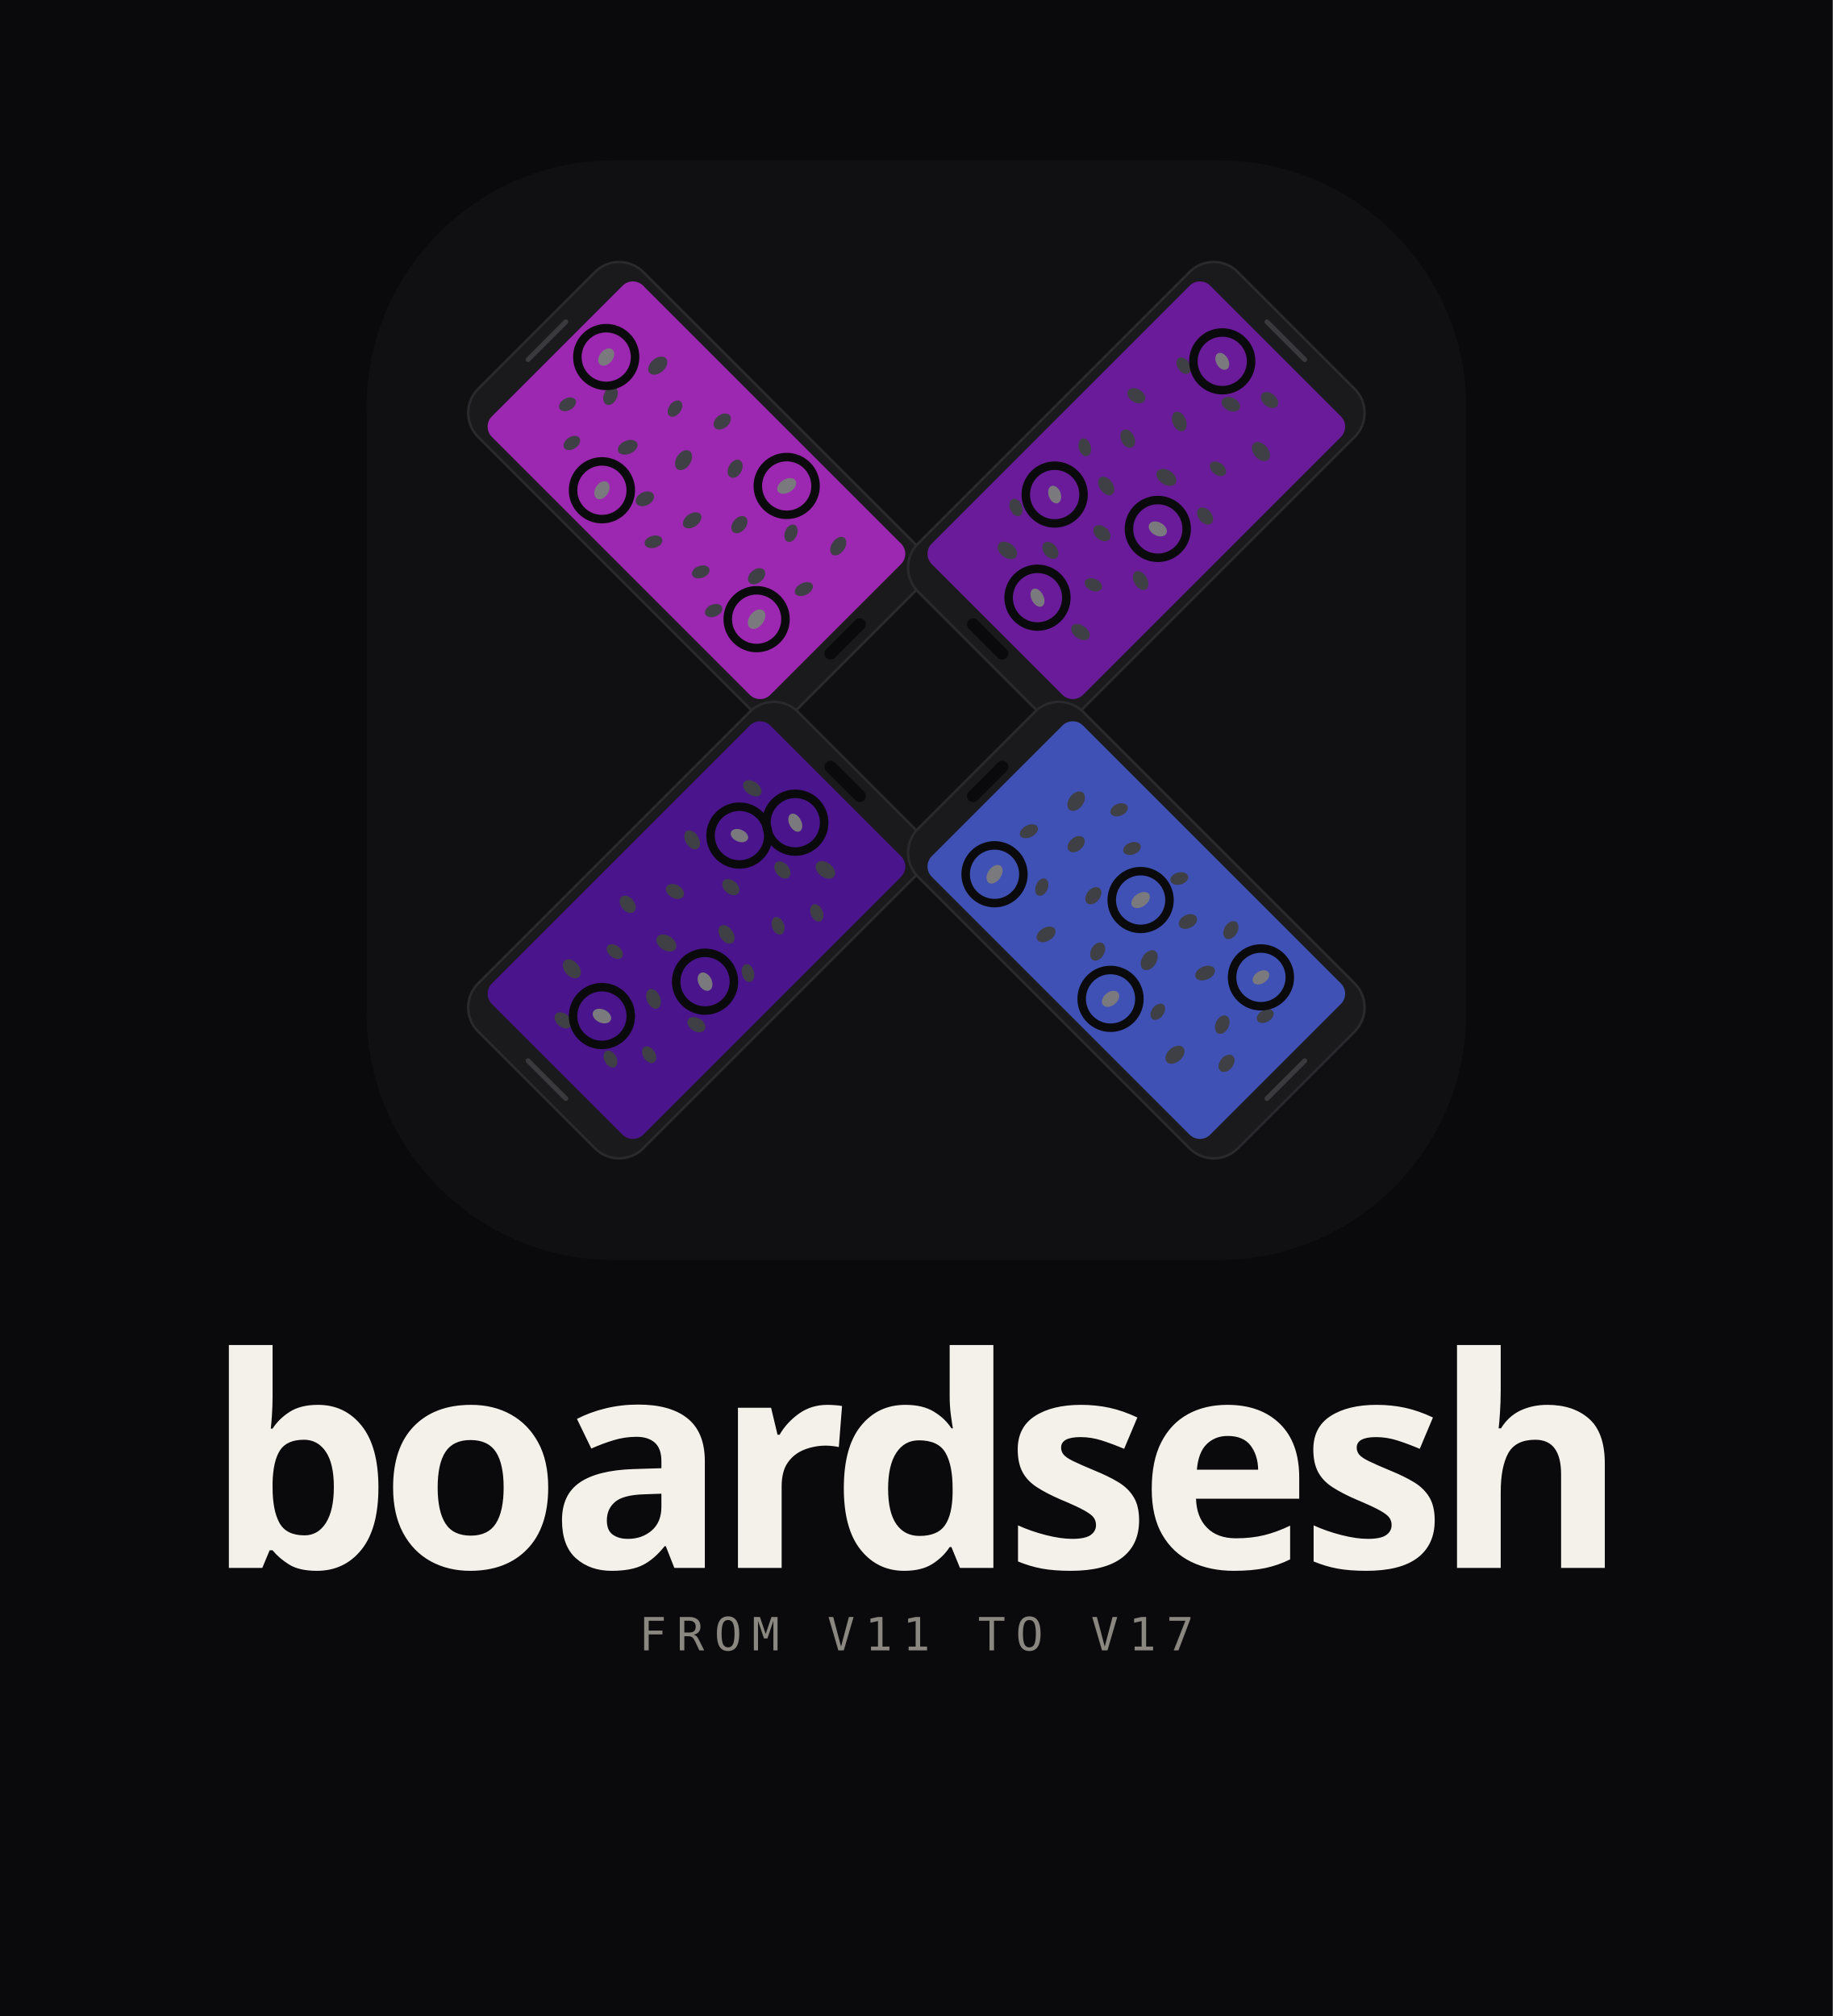
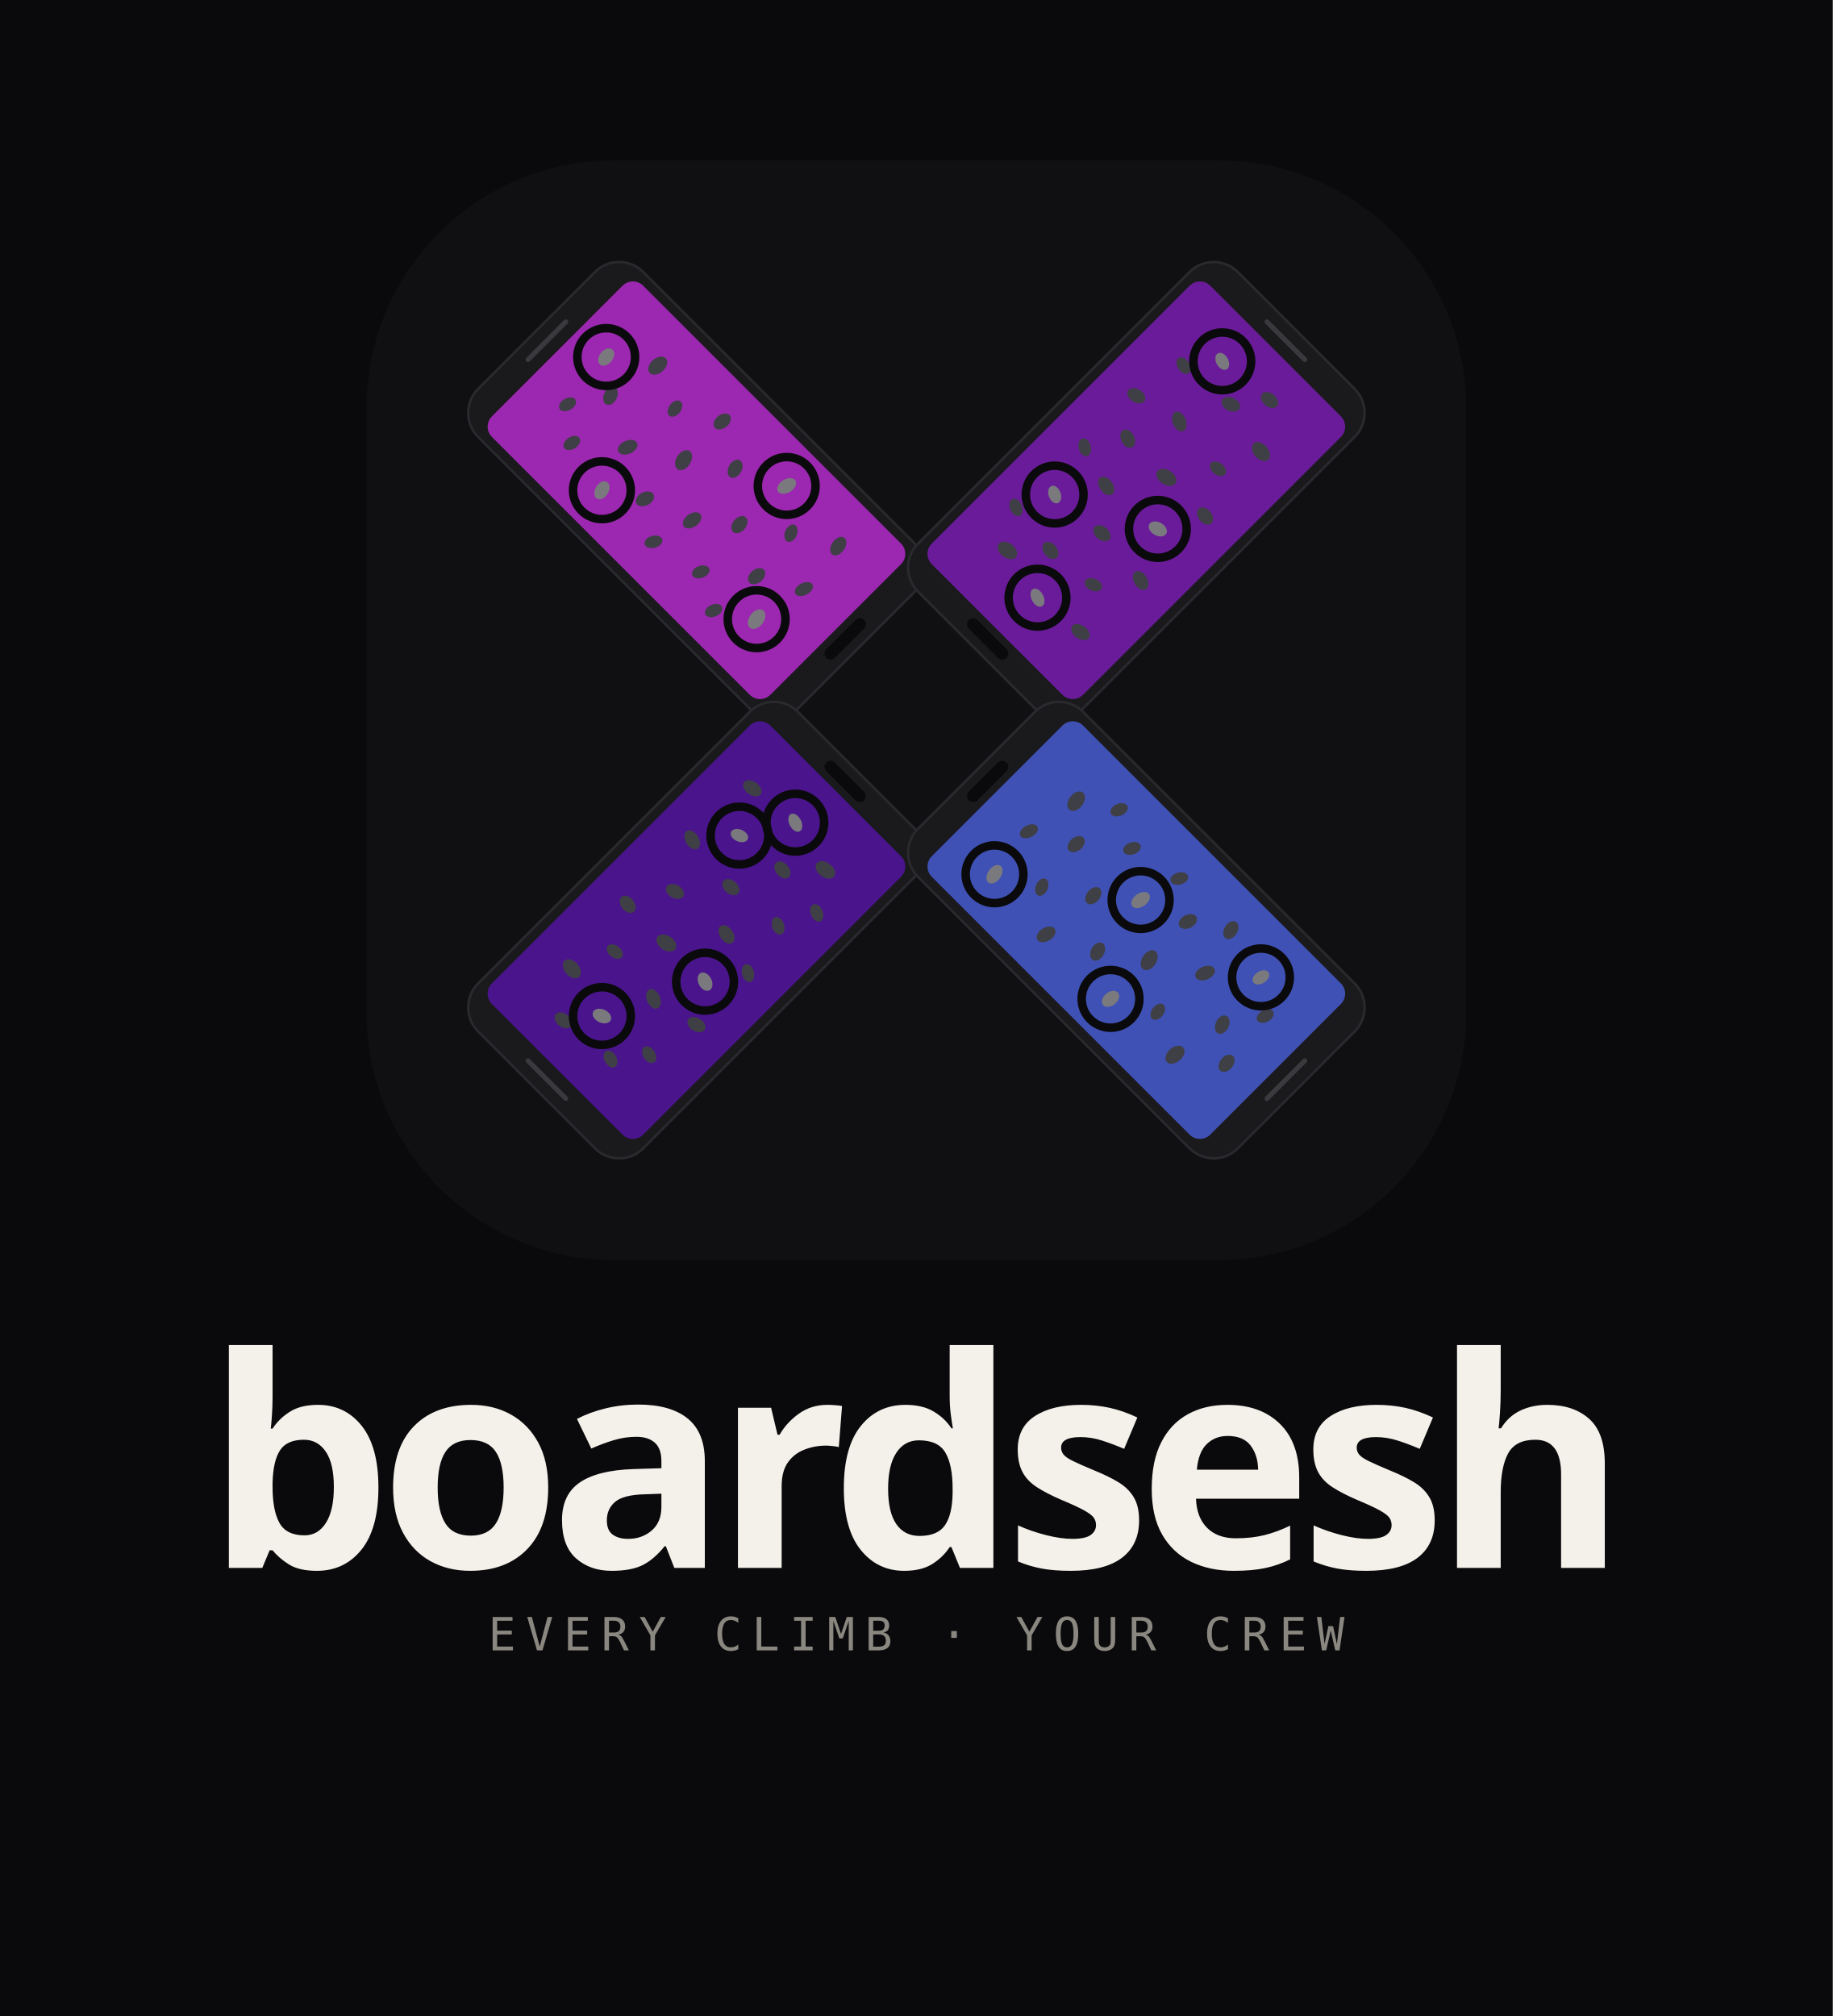
<svg xmlns="http://www.w3.org/2000/svg" width="800" height="880" viewBox="0 0 800 880">
  <rect x="0" y="0" width="800" height="880" fill="#0a0a0c" />
  <g transform="translate(160 70)">
    <svg width="480" height="480" viewBox="0 0 1024 1024">
      <defs>
        <clipPath id="clip-r0">
          <rect x="6" y="14" width="88" height="162" rx="6" ry="6" />
        </clipPath>
        <clipPath id="clip-r1">
          <rect x="6" y="14" width="88" height="162" rx="6" ry="6" />
        </clipPath>
        <clipPath id="clip-r2">
          <rect x="6" y="14" width="88" height="162" rx="6" ry="6" />
        </clipPath>
        <clipPath id="clip-r3">
          <rect x="6" y="14" width="88" height="162" rx="6" ry="6" />
        </clipPath>
      </defs>
      <rect x="0" y="0" width="1024" height="1024" rx="230.4" ry="230.4" fill="#101012" />
      <g transform="translate(307.2 307.2) rotate(135) scale(2.263579 2.263579) translate(-50 -95)">
        <rect x="2" y="2" width="96" height="186" rx="14" ry="14" fill="#1a1a1d" stroke="#2a2a2e" stroke-width="1" />
        <rect x="6" y="14" width="88" height="162" rx="6" ry="6" fill="#9C27B0" />
        <g clip-path="url(#clip-r0)">
          <g transform="translate(10 22.5) scale(1.25)">
            <ellipse cx="12" cy="12" rx="3.4" ry="2.2" fill="#3f3f46" transform="rotate(-10 12 12)" />
            <ellipse cx="30" cy="10" rx="3.2" ry="2" fill="#3f3f46" transform="rotate(18 30 10)" />
            <ellipse cx="48" cy="14" rx="3.6" ry="2.4" fill="#7a7a7e" transform="rotate(-8 48 14)" />
            <ellipse cx="56" cy="26" rx="3" ry="2" fill="#3f3f46" transform="rotate(22 56 26)" />
            <ellipse cx="38" cy="24" rx="3.2" ry="2.2" fill="#3f3f46" transform="rotate(5 38 24)" />
            <ellipse cx="20" cy="26" rx="3" ry="2" fill="#3f3f46" transform="rotate(-22 20 26)" />
            <ellipse cx="10" cy="38" rx="3.4" ry="2.2" fill="#7a7a7e" transform="rotate(14 10 38)" />
            <ellipse cx="30" cy="40" rx="3.2" ry="2.2" fill="#3f3f46" transform="rotate(-5 30 40)" />
            <ellipse cx="50" cy="38" rx="3" ry="2" fill="#3f3f46" transform="rotate(25 50 38)" />
            <ellipse cx="18" cy="54" rx="3.2" ry="2.2" fill="#3f3f46" transform="rotate(-16 18 54)" />
            <ellipse cx="40" cy="52" rx="3.4" ry="2.2" fill="#3f3f46" transform="rotate(10 40 52)" />
            <ellipse cx="54" cy="56" rx="3" ry="2" fill="#3f3f46" transform="rotate(30 54 56)" />
            <ellipse cx="10" cy="68" rx="3.2" ry="2.2" fill="#3f3f46" transform="rotate(6 10 68)" />
            <ellipse cx="28" cy="68" rx="3.6" ry="2.4" fill="#3f3f46" transform="rotate(-12 28 68)" />
            <ellipse cx="46" cy="68" rx="3.2" ry="2.2" fill="#3f3f46" transform="rotate(18 46 68)" />
            <ellipse cx="18" cy="82" rx="3" ry="2" fill="#3f3f46" transform="rotate(-8 18 82)" />
            <ellipse cx="38" cy="84" rx="3.4" ry="2.2" fill="#3f3f46" transform="rotate(22 38 84)" />
            <ellipse cx="54" cy="80" rx="3.2" ry="2.2" fill="#7a7a7e" transform="rotate(-14 54 80)" />
            <ellipse cx="12" cy="96" rx="3.6" ry="2.4" fill="#3f3f46" transform="rotate(4 12 96)" />
            <ellipse cx="30" cy="100" rx="3.2" ry="2.2" fill="#3f3f46" transform="rotate(-20 30 100)" />
            <ellipse cx="50" cy="98" rx="3" ry="2" fill="#3f3f46" transform="rotate(12 50 98)" />
            <ellipse cx="22" cy="110" rx="3.2" ry="2.2" fill="#7a7a7e" transform="rotate(-6 22 110)" />
            <ellipse cx="42" cy="108" rx="3" ry="2" fill="#3f3f46" transform="rotate(16 42 108)" />
            <circle cx="22" cy="110" r="9.5" fill="none" stroke="#0a0a0c" stroke-width="2.8" />
            <circle cx="54" cy="80" r="9.5" fill="none" stroke="#0a0a0c" stroke-width="2.8" />
            <circle cx="10" cy="38" r="9.5" fill="none" stroke="#0a0a0c" stroke-width="2.8" />
            <circle cx="48" cy="14" r="9.5" fill="none" stroke="#0a0a0c" stroke-width="2.8" />
          </g>
        </g>
        <rect x="39" y="6" width="22" height="5" rx="2.5" fill="#0a0a0c" />
        <rect x="38" y="181" width="24" height="2" rx="1" fill="#3a3a3e" />
      </g>
      <g transform="translate(716.8 307.2) rotate(-135) scale(2.263579 2.263579) translate(-50 -95)">
        <rect x="2" y="2" width="96" height="186" rx="14" ry="14" fill="#1a1a1d" stroke="#2a2a2e" stroke-width="1" />
        <rect x="6" y="14" width="88" height="162" rx="6" ry="6" fill="#6A1B9A" />
        <g clip-path="url(#clip-r1)">
          <g transform="translate(10 22.5) scale(1.25)">
            <ellipse cx="12" cy="12" rx="3.4" ry="2.2" fill="#3f3f46" transform="rotate(-10 12 12)" />
            <ellipse cx="30" cy="10" rx="3.2" ry="2" fill="#7a7a7e" transform="rotate(18 30 10)" />
            <ellipse cx="48" cy="14" rx="3.6" ry="2.4" fill="#3f3f46" transform="rotate(-8 48 14)" />
            <ellipse cx="56" cy="26" rx="3" ry="2" fill="#3f3f46" transform="rotate(22 56 26)" />
            <ellipse cx="38" cy="24" rx="3.2" ry="2.2" fill="#3f3f46" transform="rotate(5 38 24)" />
            <ellipse cx="20" cy="26" rx="3" ry="2" fill="#3f3f46" transform="rotate(-22 20 26)" />
            <ellipse cx="10" cy="38" rx="3.4" ry="2.2" fill="#3f3f46" transform="rotate(14 10 38)" />
            <ellipse cx="30" cy="40" rx="3.2" ry="2.2" fill="#3f3f46" transform="rotate(-5 30 40)" />
            <ellipse cx="50" cy="38" rx="3" ry="2" fill="#7a7a7e" transform="rotate(25 50 38)" />
            <ellipse cx="18" cy="54" rx="3.2" ry="2.2" fill="#7a7a7e" transform="rotate(-16 18 54)" />
            <ellipse cx="40" cy="52" rx="3.4" ry="2.2" fill="#3f3f46" transform="rotate(10 40 52)" />
            <ellipse cx="54" cy="56" rx="3" ry="2" fill="#3f3f46" transform="rotate(30 54 56)" />
            <ellipse cx="10" cy="68" rx="3.2" ry="2.2" fill="#3f3f46" transform="rotate(6 10 68)" />
            <ellipse cx="28" cy="68" rx="3.6" ry="2.4" fill="#3f3f46" transform="rotate(-12 28 68)" />
            <ellipse cx="46" cy="68" rx="3.2" ry="2.2" fill="#3f3f46" transform="rotate(18 46 68)" />
            <ellipse cx="18" cy="82" rx="3" ry="2" fill="#3f3f46" transform="rotate(-8 18 82)" />
            <ellipse cx="38" cy="84" rx="3.4" ry="2.2" fill="#3f3f46" transform="rotate(22 38 84)" />
            <ellipse cx="54" cy="80" rx="3.2" ry="2.2" fill="#3f3f46" transform="rotate(-14 54 80)" />
            <ellipse cx="12" cy="96" rx="3.6" ry="2.4" fill="#3f3f46" transform="rotate(4 12 96)" />
            <ellipse cx="30" cy="100" rx="3.2" ry="2.2" fill="#3f3f46" transform="rotate(-20 30 100)" />
            <ellipse cx="50" cy="98" rx="3" ry="2" fill="#3f3f46" transform="rotate(12 50 98)" />
            <ellipse cx="22" cy="110" rx="3.2" ry="2.2" fill="#3f3f46" transform="rotate(-6 22 110)" />
            <ellipse cx="42" cy="108" rx="3" ry="2" fill="#7a7a7e" transform="rotate(16 42 108)" />
            <circle cx="42" cy="108" r="9.5" fill="none" stroke="#0a0a0c" stroke-width="2.8" />
            <circle cx="18" cy="54" r="9.5" fill="none" stroke="#0a0a0c" stroke-width="2.8" />
            <circle cx="50" cy="38" r="9.5" fill="none" stroke="#0a0a0c" stroke-width="2.8" />
            <circle cx="30" cy="10" r="9.5" fill="none" stroke="#0a0a0c" stroke-width="2.8" />
          </g>
        </g>
        <rect x="39" y="6" width="22" height="5" rx="2.5" fill="#0a0a0c" />
        <rect x="38" y="181" width="24" height="2" rx="1" fill="#3a3a3e" />
      </g>
      <g transform="translate(307.2 716.8) rotate(45) scale(2.263579 2.263579) translate(-50 -95)">
        <rect x="2" y="2" width="96" height="186" rx="14" ry="14" fill="#1a1a1d" stroke="#2a2a2e" stroke-width="1" />
        <rect x="6" y="14" width="88" height="162" rx="6" ry="6" fill="#4A148C" />
        <g clip-path="url(#clip-r2)">
          <g transform="translate(10 22.5) scale(1.25)">
            <ellipse cx="12" cy="12" rx="3.4" ry="2.2" fill="#3f3f46" transform="rotate(-10 12 12)" />
            <ellipse cx="30" cy="10" rx="3.2" ry="2" fill="#7a7a7e" transform="rotate(18 30 10)" />
            <ellipse cx="48" cy="14" rx="3.6" ry="2.4" fill="#3f3f46" transform="rotate(-8 48 14)" />
            <ellipse cx="56" cy="26" rx="3" ry="2" fill="#3f3f46" transform="rotate(22 56 26)" />
            <ellipse cx="38" cy="24" rx="3.2" ry="2.2" fill="#3f3f46" transform="rotate(5 38 24)" />
            <ellipse cx="20" cy="26" rx="3" ry="2" fill="#7a7a7e" transform="rotate(-22 20 26)" />
            <ellipse cx="10" cy="38" rx="3.4" ry="2.2" fill="#3f3f46" transform="rotate(14 10 38)" />
            <ellipse cx="30" cy="40" rx="3.2" ry="2.2" fill="#3f3f46" transform="rotate(-5 30 40)" />
            <ellipse cx="50" cy="38" rx="3" ry="2" fill="#3f3f46" transform="rotate(25 50 38)" />
            <ellipse cx="18" cy="54" rx="3.2" ry="2.2" fill="#3f3f46" transform="rotate(-16 18 54)" />
            <ellipse cx="40" cy="52" rx="3.4" ry="2.2" fill="#3f3f46" transform="rotate(10 40 52)" />
            <ellipse cx="54" cy="56" rx="3" ry="2" fill="#3f3f46" transform="rotate(30 54 56)" />
            <ellipse cx="10" cy="68" rx="3.2" ry="2.2" fill="#3f3f46" transform="rotate(6 10 68)" />
            <ellipse cx="28" cy="68" rx="3.6" ry="2.4" fill="#3f3f46" transform="rotate(-12 28 68)" />
            <ellipse cx="46" cy="68" rx="3.2" ry="2.2" fill="#7a7a7e" transform="rotate(18 46 68)" />
            <ellipse cx="18" cy="82" rx="3" ry="2" fill="#3f3f46" transform="rotate(-8 18 82)" />
            <ellipse cx="38" cy="84" rx="3.4" ry="2.2" fill="#3f3f46" transform="rotate(22 38 84)" />
            <ellipse cx="54" cy="80" rx="3.2" ry="2.2" fill="#3f3f46" transform="rotate(-14 54 80)" />
            <ellipse cx="12" cy="96" rx="3.6" ry="2.4" fill="#3f3f46" transform="rotate(4 12 96)" />
            <ellipse cx="30" cy="100" rx="3.2" ry="2.2" fill="#7a7a7e" transform="rotate(-20 30 100)" />
            <ellipse cx="50" cy="98" rx="3" ry="2" fill="#3f3f46" transform="rotate(12 50 98)" />
            <ellipse cx="22" cy="110" rx="3.2" ry="2.2" fill="#3f3f46" transform="rotate(-6 22 110)" />
            <ellipse cx="42" cy="108" rx="3" ry="2" fill="#3f3f46" transform="rotate(16 42 108)" />
            <circle cx="30" cy="100" r="9.5" fill="none" stroke="#0a0a0c" stroke-width="2.8" />
            <circle cx="46" cy="68" r="9.5" fill="none" stroke="#0a0a0c" stroke-width="2.8" />
            <circle cx="20" cy="26" r="9.5" fill="none" stroke="#0a0a0c" stroke-width="2.8" />
            <circle cx="30" cy="10" r="9.5" fill="none" stroke="#0a0a0c" stroke-width="2.8" />
          </g>
        </g>
        <rect x="39" y="6" width="22" height="5" rx="2.5" fill="#0a0a0c" />
        <rect x="38" y="181" width="24" height="2" rx="1" fill="#3a3a3e" />
      </g>
      <g transform="translate(716.8 716.8) rotate(-45) scale(2.263579 2.263579) translate(-50 -95)">
        <rect x="2" y="2" width="96" height="186" rx="14" ry="14" fill="#1a1a1d" stroke="#2a2a2e" stroke-width="1" />
        <rect x="6" y="14" width="88" height="162" rx="6" ry="6" fill="#3F51B5" />
        <g clip-path="url(#clip-r3)">
          <g transform="translate(10 22.5) scale(1.25)">
            <ellipse cx="12" cy="12" rx="3.4" ry="2.2" fill="#7a7a7e" transform="rotate(-10 12 12)" />
            <ellipse cx="30" cy="10" rx="3.2" ry="2" fill="#3f3f46" transform="rotate(18 30 10)" />
            <ellipse cx="48" cy="14" rx="3.6" ry="2.4" fill="#3f3f46" transform="rotate(-8 48 14)" />
            <ellipse cx="56" cy="26" rx="3" ry="2" fill="#3f3f46" transform="rotate(22 56 26)" />
            <ellipse cx="38" cy="24" rx="3.2" ry="2.2" fill="#3f3f46" transform="rotate(5 38 24)" />
            <ellipse cx="20" cy="26" rx="3" ry="2" fill="#3f3f46" transform="rotate(-22 20 26)" />
            <ellipse cx="10" cy="38" rx="3.4" ry="2.2" fill="#3f3f46" transform="rotate(14 10 38)" />
            <ellipse cx="30" cy="40" rx="3.2" ry="2.2" fill="#3f3f46" transform="rotate(-5 30 40)" />
            <ellipse cx="50" cy="38" rx="3" ry="2" fill="#3f3f46" transform="rotate(25 50 38)" />
            <ellipse cx="18" cy="54" rx="3.2" ry="2.2" fill="#3f3f46" transform="rotate(-16 18 54)" />
            <ellipse cx="40" cy="52" rx="3.4" ry="2.2" fill="#7a7a7e" transform="rotate(10 40 52)" />
            <ellipse cx="54" cy="56" rx="3" ry="2" fill="#3f3f46" transform="rotate(30 54 56)" />
            <ellipse cx="10" cy="68" rx="3.2" ry="2.2" fill="#7a7a7e" transform="rotate(6 10 68)" />
            <ellipse cx="28" cy="68" rx="3.6" ry="2.4" fill="#3f3f46" transform="rotate(-12 28 68)" />
            <ellipse cx="46" cy="68" rx="3.2" ry="2.2" fill="#3f3f46" transform="rotate(18 46 68)" />
            <ellipse cx="18" cy="82" rx="3" ry="2" fill="#3f3f46" transform="rotate(-8 18 82)" />
            <ellipse cx="38" cy="84" rx="3.4" ry="2.2" fill="#3f3f46" transform="rotate(22 38 84)" />
            <ellipse cx="54" cy="80" rx="3.2" ry="2.2" fill="#3f3f46" transform="rotate(-14 54 80)" />
            <ellipse cx="12" cy="96" rx="3.6" ry="2.4" fill="#3f3f46" transform="rotate(4 12 96)" />
            <ellipse cx="30" cy="100" rx="3.2" ry="2.2" fill="#3f3f46" transform="rotate(-20 30 100)" />
            <ellipse cx="50" cy="98" rx="3" ry="2" fill="#7a7a7e" transform="rotate(12 50 98)" />
            <ellipse cx="22" cy="110" rx="3.2" ry="2.2" fill="#3f3f46" transform="rotate(-6 22 110)" />
            <ellipse cx="42" cy="108" rx="3" ry="2" fill="#3f3f46" transform="rotate(16 42 108)" />
            <circle cx="50" cy="98" r="9.5" fill="none" stroke="#0a0a0c" stroke-width="2.8" />
            <circle cx="10" cy="68" r="9.5" fill="none" stroke="#0a0a0c" stroke-width="2.8" />
            <circle cx="40" cy="52" r="9.5" fill="none" stroke="#0a0a0c" stroke-width="2.8" />
            <circle cx="12" cy="12" r="9.5" fill="none" stroke="#0a0a0c" stroke-width="2.8" />
          </g>
        </g>
        <rect x="39" y="6" width="22" height="5" rx="2.5" fill="#0a0a0c" />
        <rect x="38" y="181" width="24" height="2" rx="1" fill="#3a3a3e" />
      </g>
    </svg>
  </g>
  <text x="400" y="684.4" text-anchor="middle" fill="#f4f1ea" font-family="Archivo Black, Archivo, sans-serif" font-weight="900" font-size="128" letter-spacing="-5.12">boardsesh</text>
-   <text x="400" y="720.4" text-anchor="middle" fill="#8a8780" font-family="JetBrains Mono, monospace" font-size="20" letter-spacing="4.4">FROM V11 TO V17</text>
+   <text x="400" y="720.4" text-anchor="middle" fill="#8a8780" font-family="JetBrains Mono, monospace" font-size="20" letter-spacing="4.4">EVERY CLIMB · YOUR CREW</text>
</svg>
